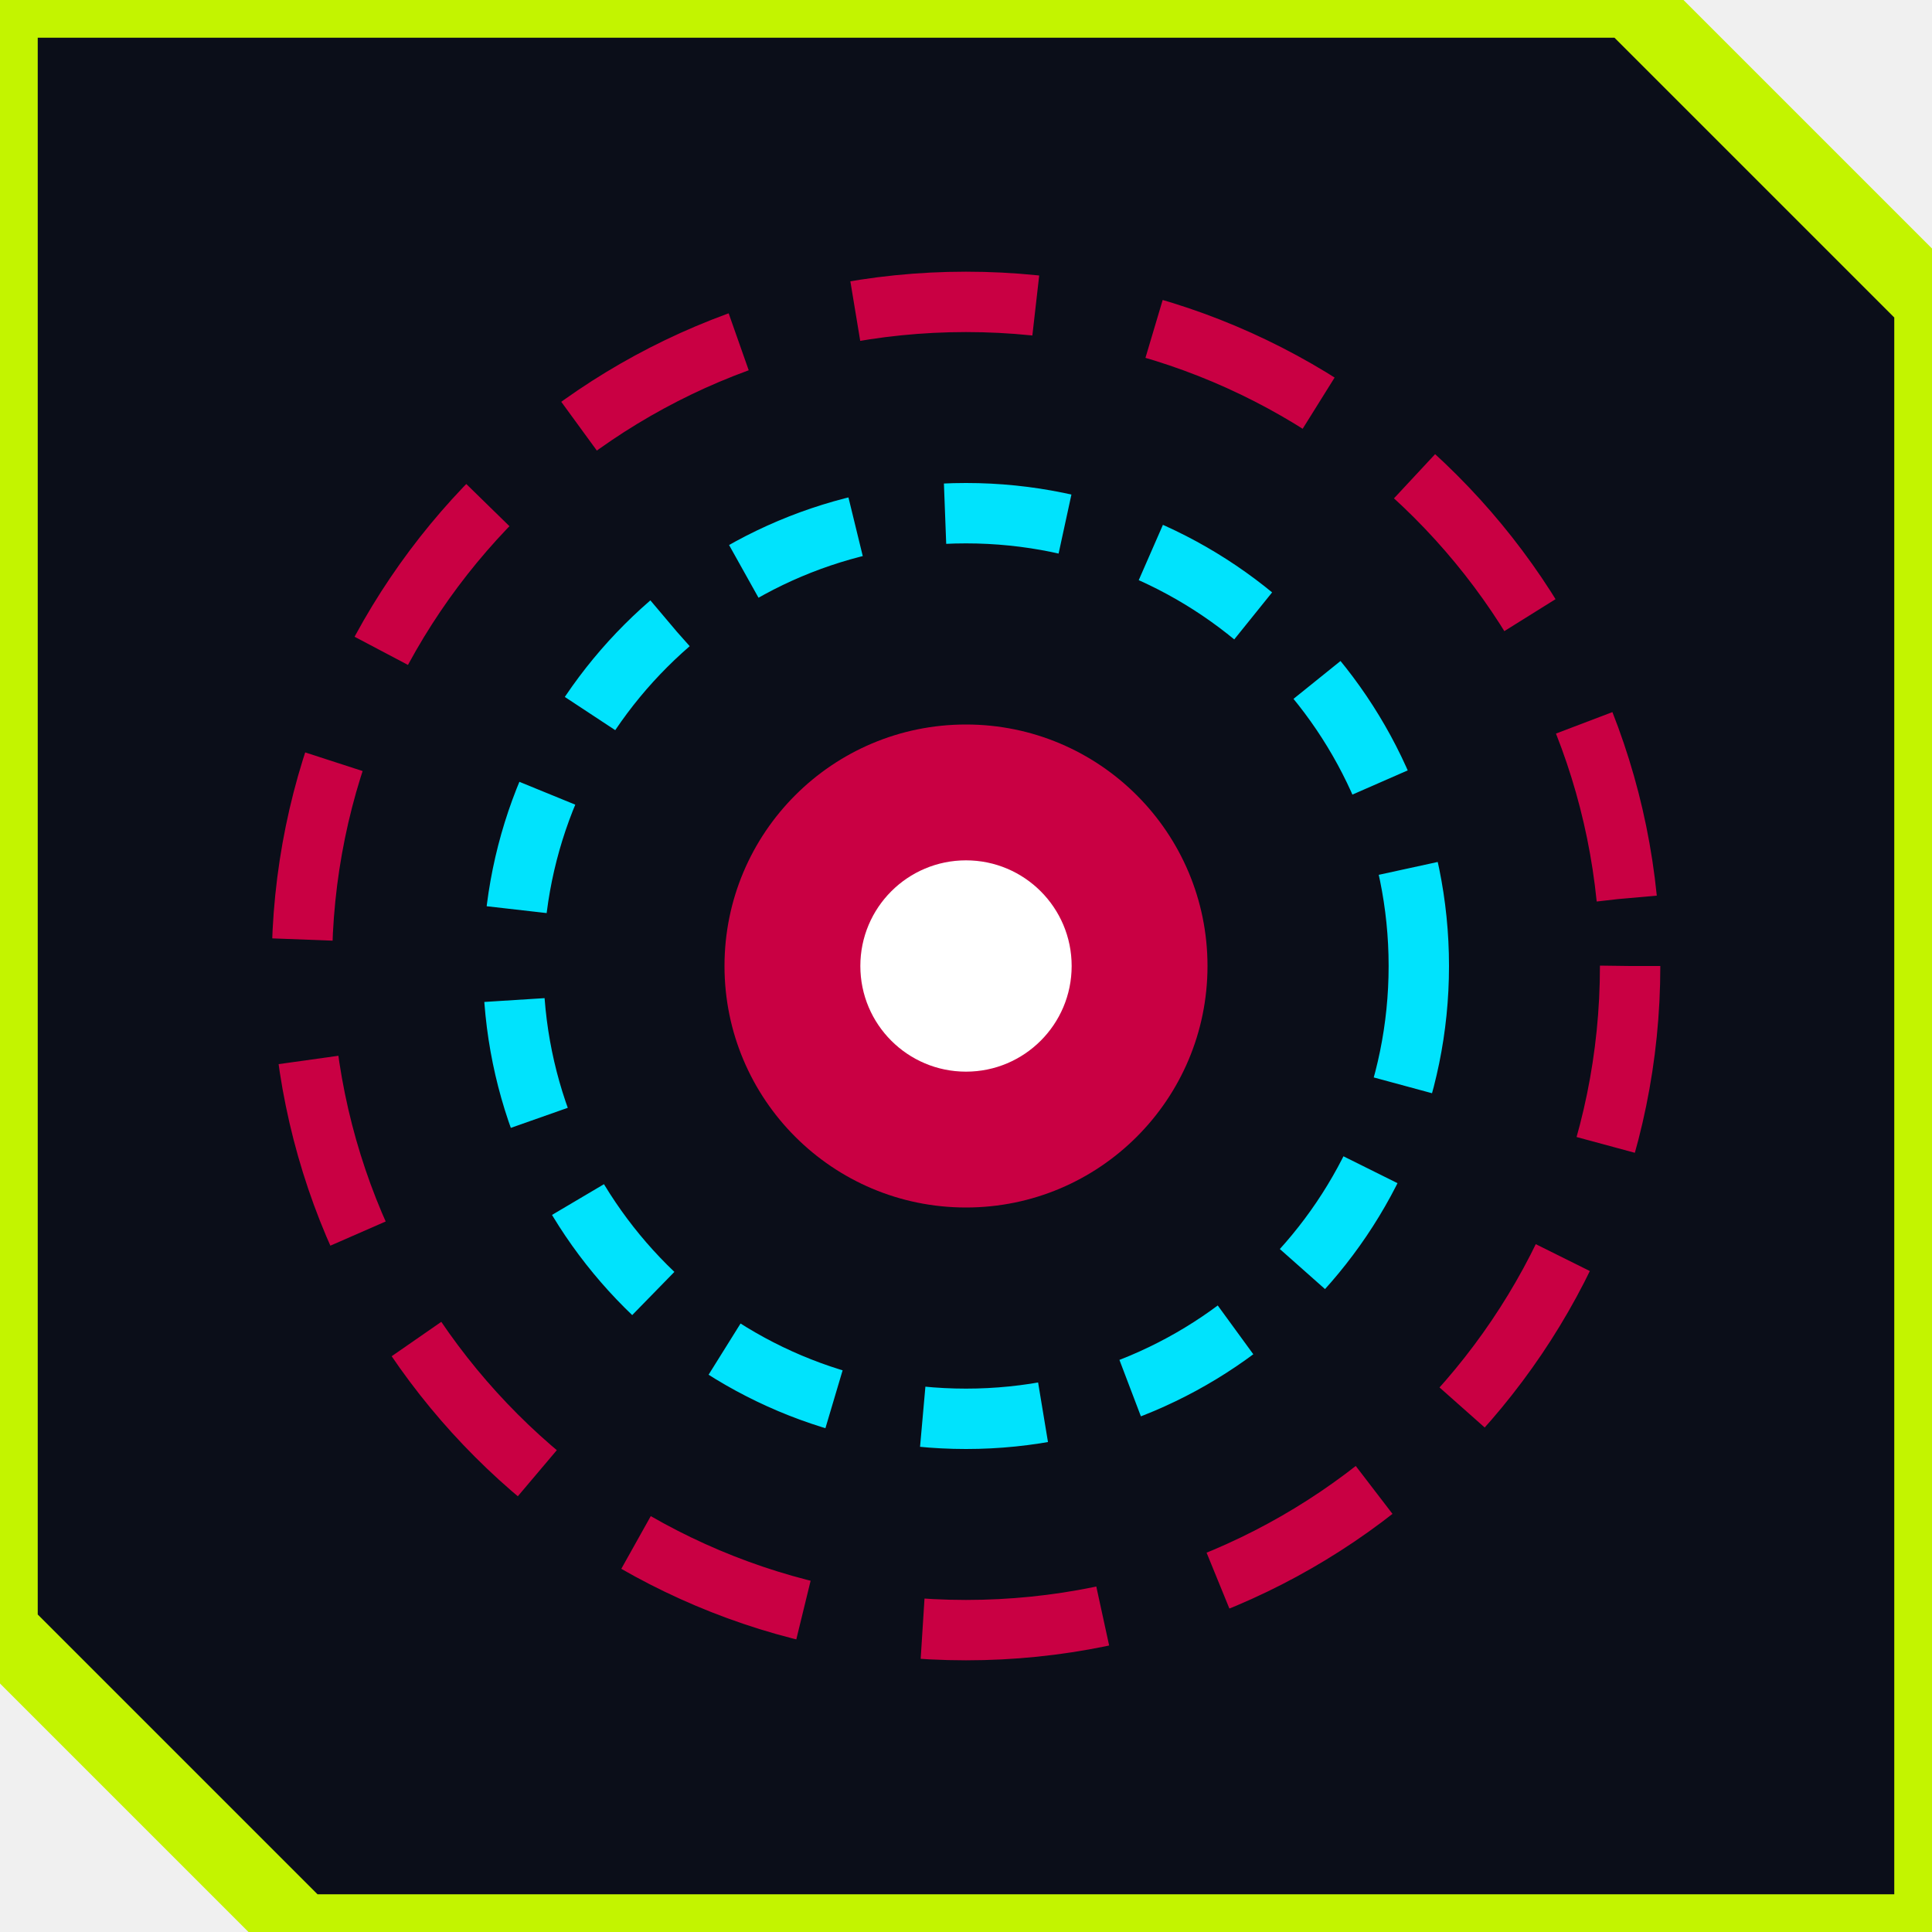
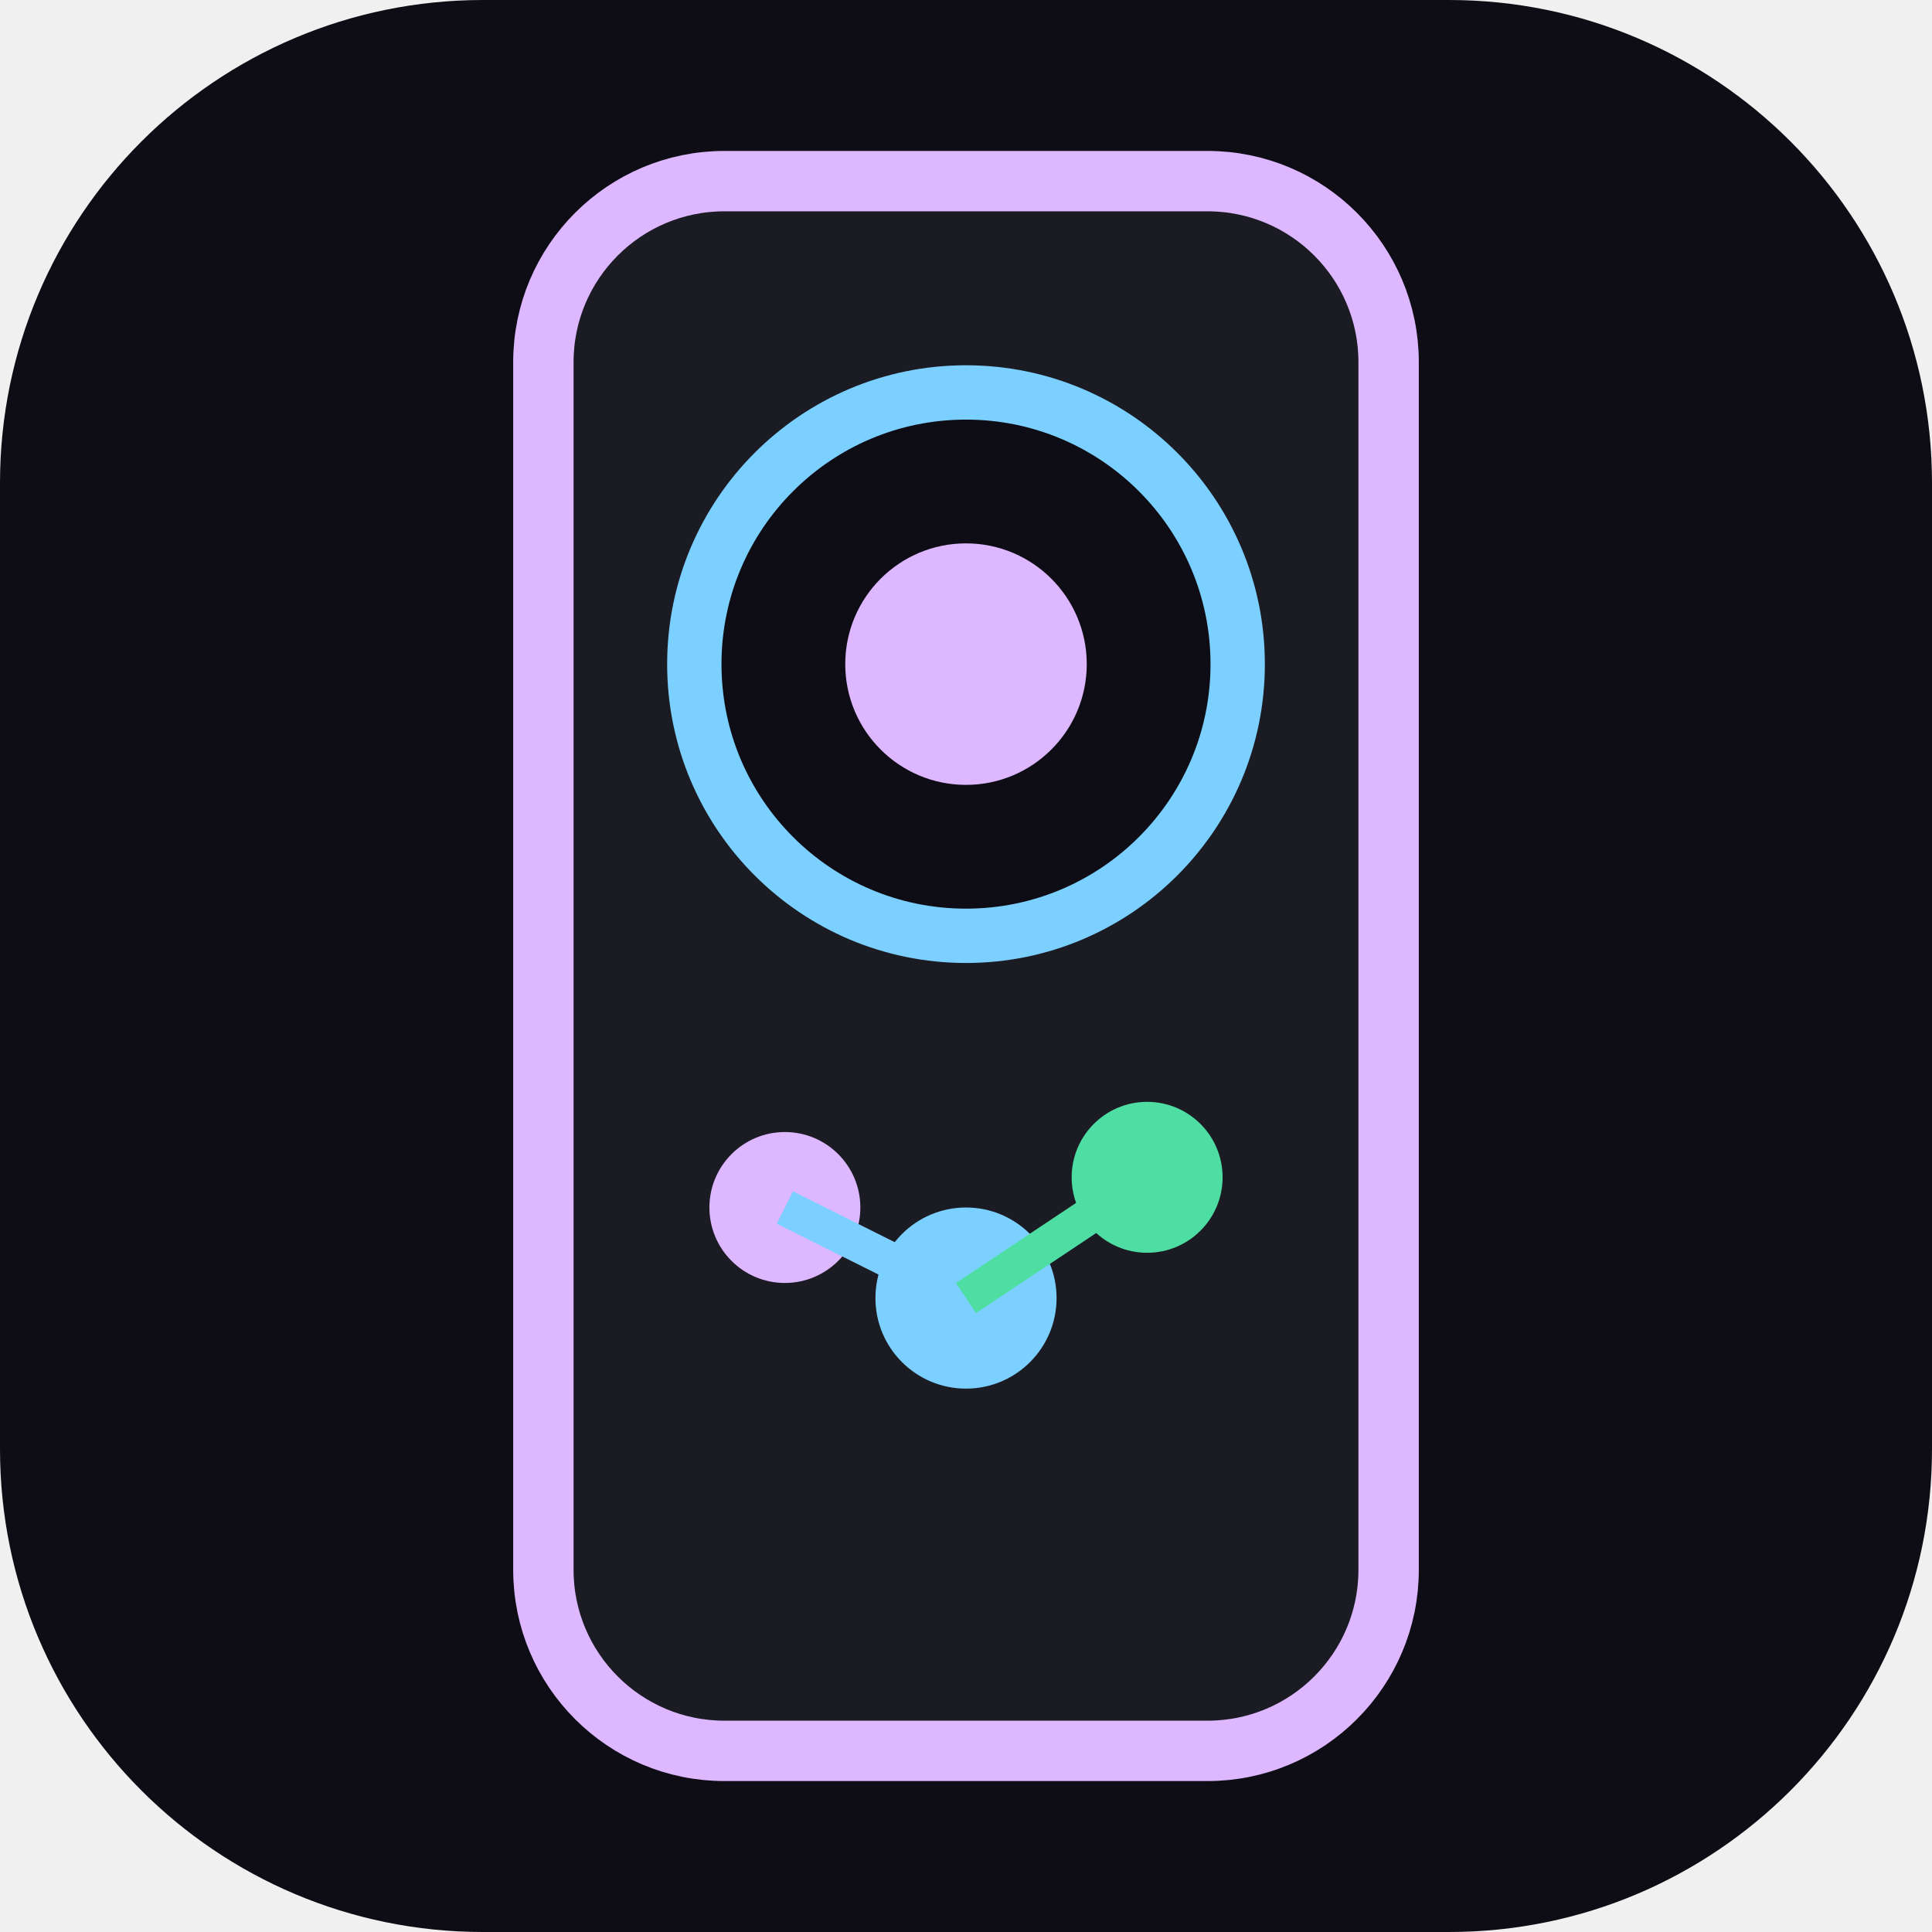
<svg xmlns="http://www.w3.org/2000/svg" viewBox="0 0 64 64" width="64" height="64">
-   <polygon points="0,0 54,0 64,10 64,64 10,64 0,54" fill="#0b0e19" stroke="#c3f400" stroke-width="2.5" />
-   <circle cx="32" cy="32" r="22" fill="none" stroke="#c90043" stroke-width="2" stroke-dasharray="6 4" />
-   <circle cx="32" cy="32" r="15" fill="none" stroke="#00e3fd" stroke-width="2" stroke-dasharray="4 3" />
-   <circle cx="32" cy="32" r="8" fill="#c90043" />
-   <circle cx="32" cy="32" r="3.5" fill="#ffffff" />
+   <rect width="64" height="64" rx="16" fill="#0e0d15" />
+   <rect x="18" y="6" width="28" height="52" rx="6" fill="#1b1b23" stroke="#ddb7ff" stroke-width="2" />
+   <circle cx="32" cy="22" r="9" fill="#0e0d15" stroke="#7bd0ff" stroke-width="1.8" />
+   <circle cx="32" cy="22" r="4" fill="#ddb7ff" />
+   <circle cx="26" cy="40" r="2.5" fill="#ddb7ff" />
+   <circle cx="32" cy="43" r="3" fill="#7bd0ff" />
+   <circle cx="38" cy="39" r="2.5" fill="#4edea3" />
+   <line x1="26" y1="40" x2="32" y2="43" stroke="#7bd0ff" stroke-width="1.2" />
+   <line x1="32" y1="43" x2="38" y2="39" stroke="#4edea3" stroke-width="1.2" />
</svg>
